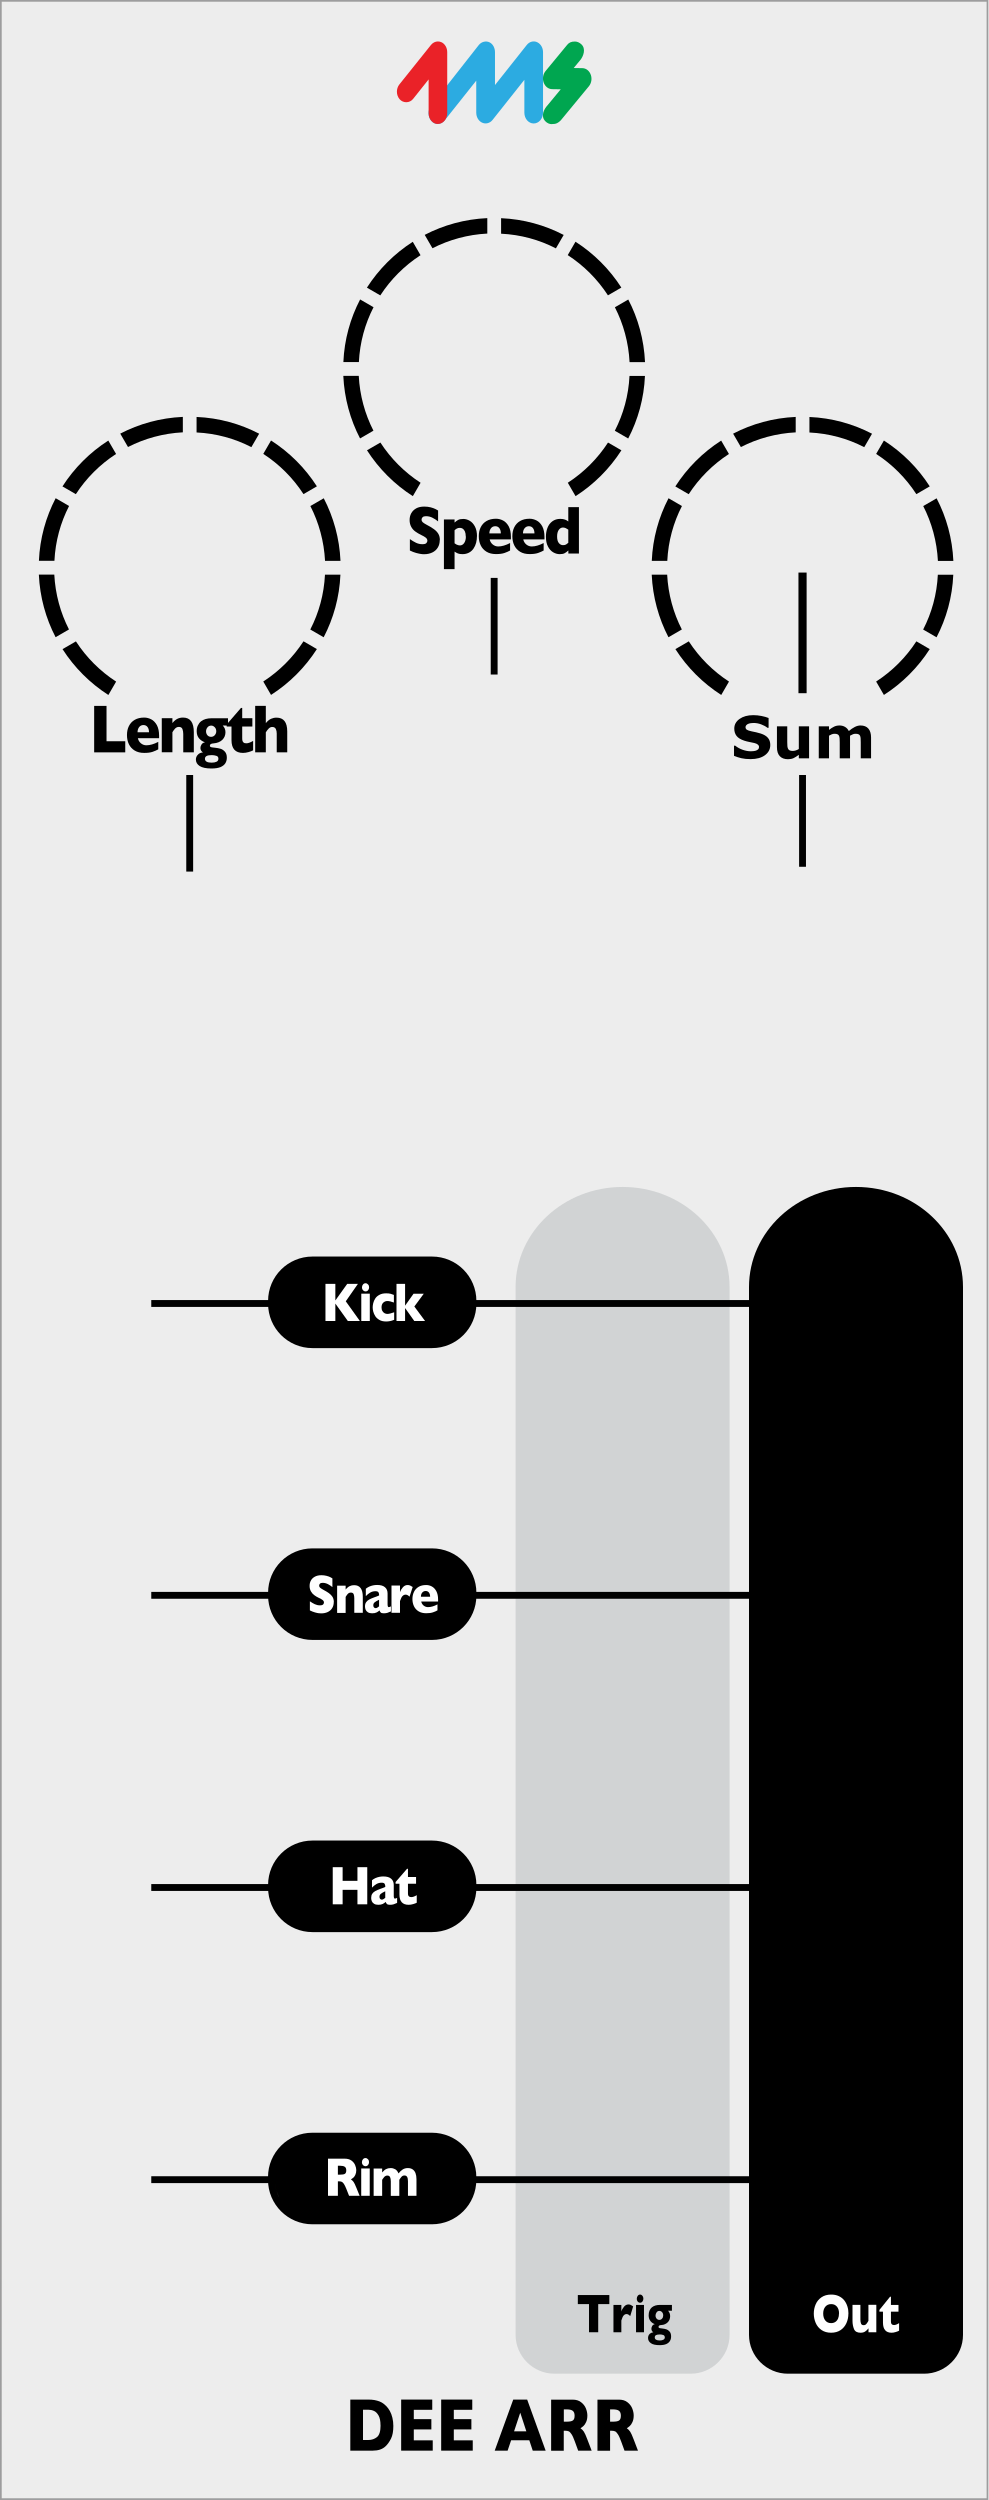
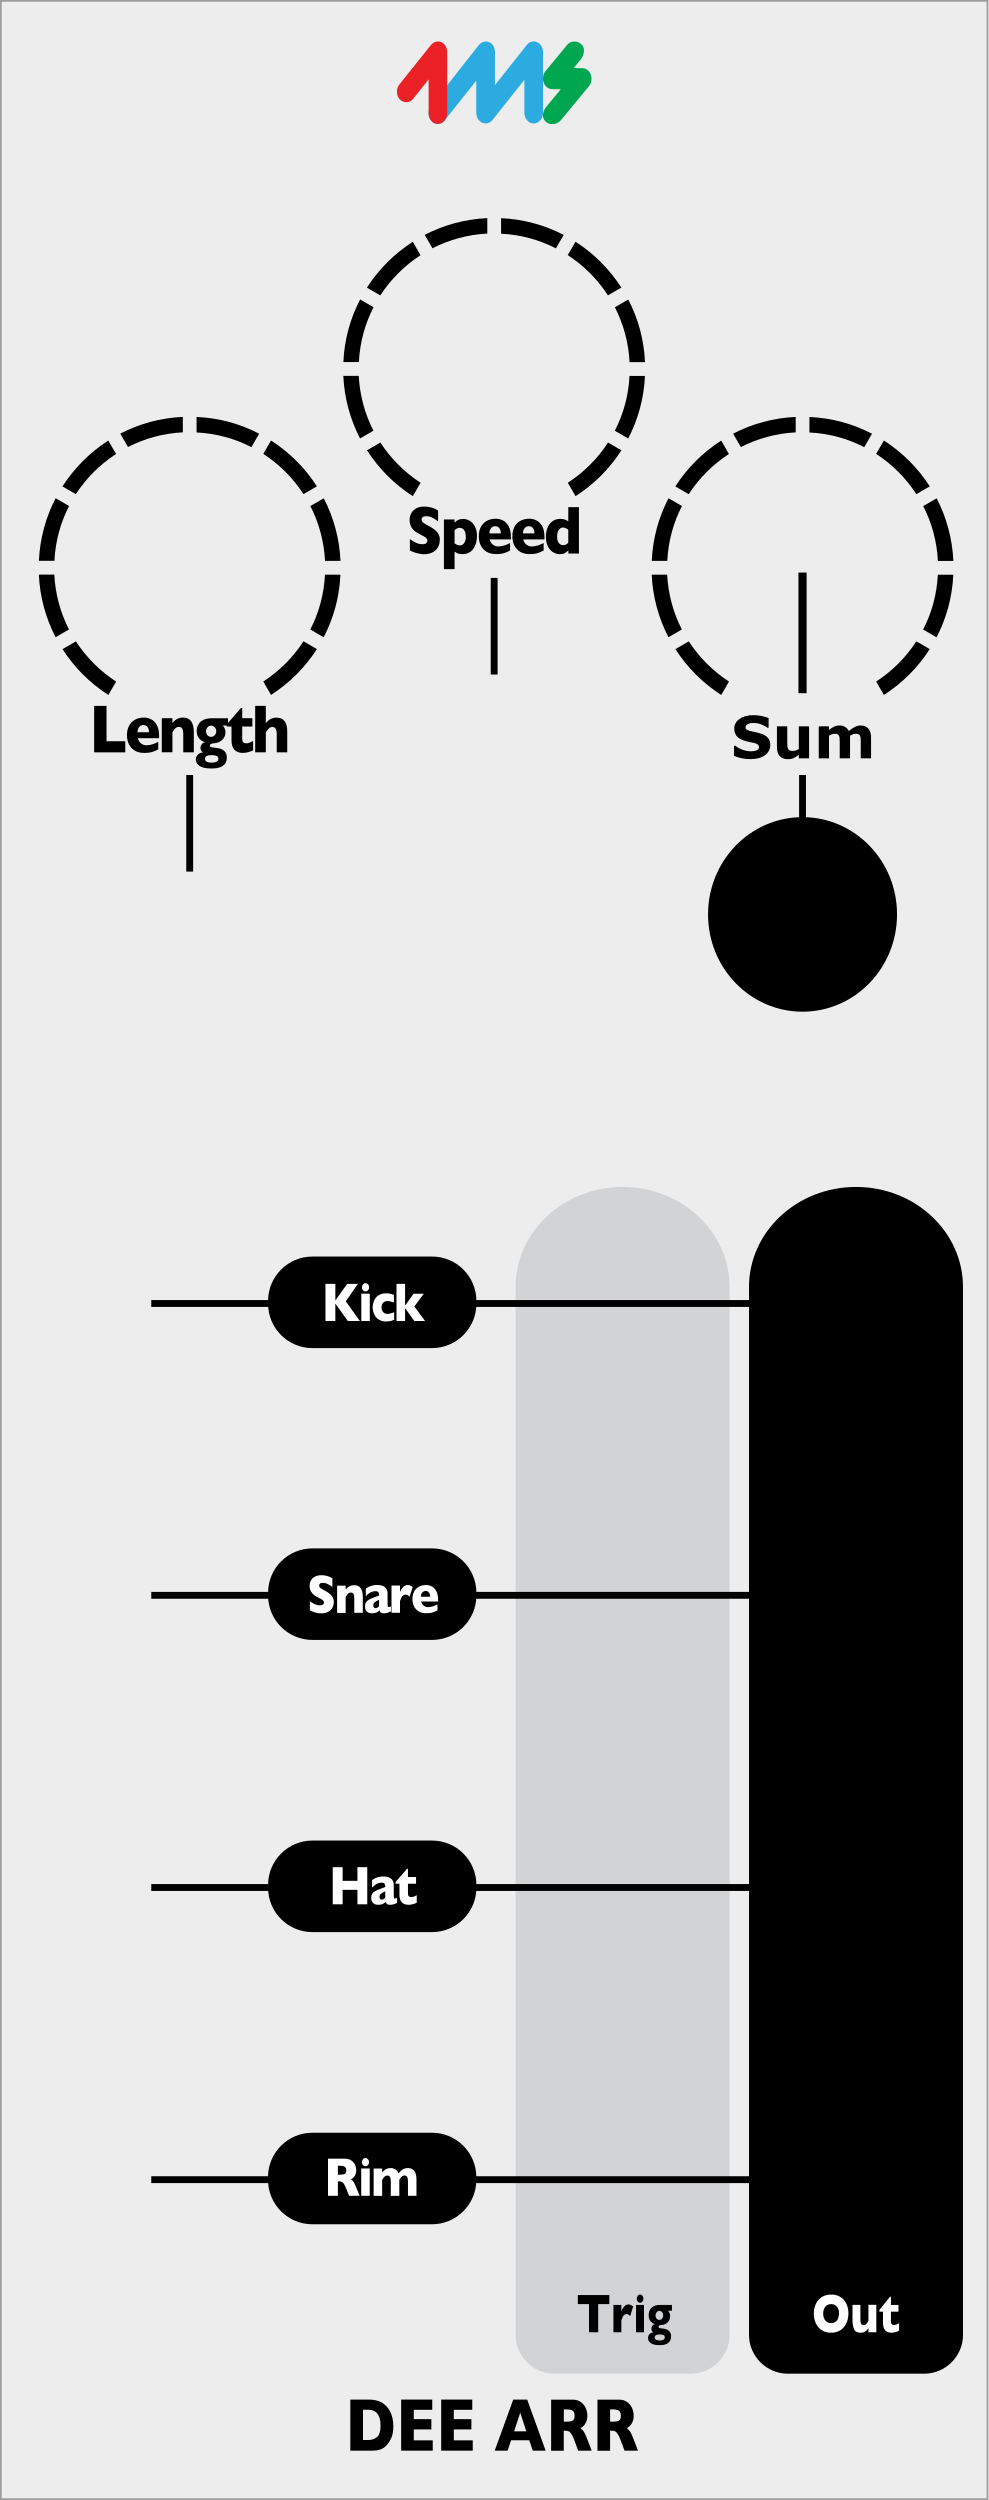
<svg xmlns="http://www.w3.org/2000/svg" width="50.8mm" height="128.5mm" viewBox="0 0 144 364.25" version="1.1" id="svg74">
  <defs id="defs74" />
  <g id="layer1" transform="translate(0,-9.803772e-4)">
    <g id="g2">
      <rect x="0.12" y="0.13" width="143.75" height="364" style="fill:#ededed" id="rect1" />
      <path d="M 143.75,0.25 V 364 H 0.25 V 0.25 h 143.5 M 144,0 H 0 v 364.25 h 144 z" style="fill:#9d9d9e" id="path1" />
    </g>
    <g id="g4">
      <path d="m 63.8,18.07 c -0.37,0 -0.71,-0.17 -0.97,-0.47 -0.51,-0.6 -0.52,-1.54 -0.04,-2.16 l 6.97,-8.88 c 0.38,-0.48 1.05,-0.65 1.57,-0.39 0.5,0.25 0.79,0.82 0.79,1.45 v 4.77 l 4.64,-5.85 c 0.38,-0.48 1.01,-0.64 1.53,-0.38 0.5,0.25 0.83,0.81 0.83,1.44 v 8.82 c 0,0.86 -0.61,1.57 -1.36,1.57 -0.75,0 -1.36,-0.7 -1.36,-1.57 v -4.79 l -4.64,5.85 c -0.38,0.48 -1.01,0.64 -1.54,0.38 -0.5,-0.24 -0.83,-0.81 -0.83,-1.44 v -4.67 l -4.61,5.8 c -0.26,0.32 -0.62,0.51 -1,0.51 v 0 z" style="fill:#2cabe1" id="path2" />
      <path d="m 63.8,18.07 c -0.75,0 -1.35,-0.7 -1.35,-1.57 v -4.93 l -2.26,2.84 c -0.5,0.63 -1.44,0.65 -1.97,0.04 -0.51,-0.6 -0.52,-1.53 -0.03,-2.15 L 62.8,6.54 c 0.26,-0.32 0.63,-0.5 1,-0.5 0.18,0 0.37,0.04 0.54,0.12 0.5,0.25 0.82,0.81 0.82,1.44 v 8.89 c 0,0.86 -0.61,1.57 -1.36,1.57 v 0 z" style="fill:#ea2228" id="path3" />
      <path d="m 80.4,18.09 v 0 c -0.35,0 -0.68,-0.15 -0.94,-0.42 -0.76,-0.78 -0.14,-1.84 0.29,-2.3 l 1.95,-2.36 -1.26,-0.02 c -0.56,-0.01 -1.04,-0.4 -1.24,-1 -0.19,-0.56 -0.07,-1.21 0.29,-1.64 l 3.16,-3.83 c 0.23,-0.28 0.55,-0.48 1.13,-0.47 0.33,0 0.67,0.17 0.92,0.4 0.71,0.66 0.29,1.7 -0.07,2.2 l -1.04,1.26 1.26,0.02 c 0.56,0.01 1.04,0.4 1.24,1 0.19,0.56 0.07,1.21 -0.29,1.64 l -4.1,4.97 c -0.35,0.35 -0.65,0.55 -1.3,0.54 v 0 z" style="fill:#00a650" id="path4" />
    </g>
    <line x1="72" y1="98.28" x2="72" y2="84.2" style="fill:none;stroke:#000000;stroke-miterlimit:10" id="line4" />
    <line x1="116.93" y1="126.29" x2="116.93" y2="112.92" style="fill:none;stroke:#000000;stroke-miterlimit:10" id="line5" />
    <line x1="27.64" y1="126.99" x2="27.64" y2="112.92" style="fill:none;stroke:#000000;stroke-miterlimit:10" id="line6" />
    <path d="m 140.31,187.53 c 0,-8.06 -6.98,-14.59 -15.59,-14.59 -8.61,0 -15.59,6.53 -15.59,14.59 V 320.4 c 0,0 0,-130.63 0,-130.63 v 150.42 c 0,3.11 2.55,5.66 5.67,5.66 h 19.84 c 3.12,0 5.67,-2.54 5.67,-5.66 V 189.77 c 0,0 0,130.62 0,130.62 V 187.52 Z" id="path6" />
    <path d="m 106.3,187.53 c 0,-8.06 -6.98,-14.59 -15.59,-14.59 -8.61,0 -15.59,6.53 -15.59,14.59 V 320.4 c 0,0 0,-130.63 0,-130.63 v 150.42 c 0,3.11 2.55,5.66 5.67,5.66 h 19.84 c 3.12,0 5.67,-2.54 5.67,-5.66 V 189.77 c 0,0 0,130.62 0,130.62 V 187.52 Z" style="fill:#d1d3d4" id="path7" />
    <polyline points="22.04 317.58 40.64 317.58 70.32 317.58 113.39 317.58" style="fill:none;stroke:#000000;stroke-miterlimit:10" id="polyline7" />
    <polyline points="22.04 275.01 40.64 275.01 70.32 275.01 113.39 275.01" style="fill:none;stroke:#000000;stroke-miterlimit:10" id="polyline8" />
    <polyline points="22.04 232.44 40.64 232.44 70.32 232.44 113.39 232.44" style="fill:none;stroke:#000000;stroke-miterlimit:10" id="polyline9" />
    <polyline points="22.04 189.92 40.64 189.92 70.32 189.92 113.39 189.92" style="fill:none;stroke:#000000;stroke-miterlimit:10" id="polyline10" />
    <path d="M 62.93,310.74 H 45.52 c -3.57,0 -6.47,2.9 -6.47,6.47 v 0.4 c 0,3.57 2.9,6.47 6.47,6.47 h 17.41 c 3.57,0 6.47,-2.9 6.47,-6.47 v -0.4 c 0,-3.57 -2.9,-6.47 -6.47,-6.47 z m -22.63,8.5 c -0.16,-0.51 -0.25,-1.06 -0.25,-1.63 v 0 c 0,0.57 0.09,1.11 0.25,1.63 0.11,0.34 0.25,0.67 0.41,0.98 -0.17,-0.31 -0.31,-0.64 -0.41,-0.98 z m 22.63,3.84 H 45.52 c -1.32,0 -2.53,-0.47 -3.48,-1.25 0.95,0.78 2.16,1.25 3.48,1.25 h 17.41 c 1.32,0 2.53,-0.47 3.48,-1.25 -0.95,0.78 -2.16,1.25 -3.48,1.25 z m 5.48,-5.47 c 0,0.57 -0.09,1.11 -0.25,1.63 -0.11,0.34 -0.25,0.67 -0.41,0.98 0.17,-0.31 0.31,-0.64 0.41,-0.98 0.16,-0.51 0.25,-1.06 0.25,-1.63 z" id="path10" />
    <rect x="39.06" y="268.17" width="30.35" height="13.34" rx="6.47" ry="6.47" id="rect10" />
    <rect x="39.06" y="225.6" width="30.35" height="13.34" rx="6.47" ry="6.47" id="rect11" />
    <rect x="39.06" y="183.08" width="30.35" height="13.34" rx="6.47" ry="6.47" id="rect12" />
    <g id="g21">
      <path d="m 81,36.18 1.13,-1.95 c -2.75,-1.43 -5.84,-2.3 -9.12,-2.44 v 2.26 c 2.87,0.14 5.57,0.89 7.99,2.14 z" id="path12" />
      <path d="m 88.58,43.03 1.95,-1.13 c -1.72,-2.68 -4,-4.96 -6.68,-6.68 l -1.13,1.95 c 2.34,1.52 4.33,3.51 5.85,5.85 z" id="path13" />
      <path d="m 61.27,37.18 -1.13,-1.95 c -2.68,1.72 -4.96,4 -6.68,6.68 l 1.95,1.13 c 1.52,-2.34 3.51,-4.33 5.85,-5.85 z" id="path14" />
      <path d="m 91.72,52.76 h 2.26 c -0.15,-3.28 -1.01,-6.37 -2.44,-9.12 l -1.95,1.13 c 1.24,2.42 1.99,5.13 2.14,8 z" id="path15" />
      <path d="m 71,34.04 v -2.26 c -3.28,0.15 -6.37,1.01 -9.12,2.44 l 1.13,1.95 c 2.42,-1.24 5.13,-1.99 8,-2.14 z" id="path16" />
      <path d="m 55.42,64.48 -1.95,1.13 c 1.72,2.68 4,4.96 6.68,6.68 l 1.13,-1.95 c -2.34,-1.52 -4.33,-3.51 -5.85,-5.85 z" id="path17" />
      <path d="m 82.73,70.34 1.13,1.95 c 2.68,-1.72 4.96,-4 6.68,-6.68 l -1.95,-1.13 c -1.52,2.34 -3.51,4.33 -5.85,5.85 z" id="path18" />
      <path d="m 91.72,54.76 c -0.14,2.87 -0.89,5.57 -2.14,8 l 1.95,1.13 c 1.43,-2.75 2.3,-5.84 2.44,-9.12 h -2.26 z" id="path19" />
      <path d="m 52.28,54.76 h -2.26 c 0.15,3.28 1.01,6.37 2.44,9.12 l 1.95,-1.13 c -1.24,-2.42 -1.99,-5.13 -2.14,-8 z" id="path20" />
      <path d="m 54.42,44.76 -1.95,-1.13 c -1.43,2.75 -2.3,5.84 -2.44,9.12 h 2.26 c 0.14,-2.87 0.89,-5.57 2.14,-8 z" id="path21" />
    </g>
    <g id="g31">
      <path d="m 36.63,65.14 1.13,-1.95 c -2.75,-1.43 -5.84,-2.3 -9.12,-2.44 v 2.26 c 2.87,0.14 5.57,0.89 7.99,2.14 z" id="path22" />
      <path d="m 44.22,71.99 1.95,-1.13 c -1.72,-2.68 -4,-4.96 -6.68,-6.68 l -1.13,1.95 c 2.34,1.52 4.33,3.51 5.85,5.85 z" id="path23" />
      <path d="m 16.91,66.14 -1.13,-1.95 c -2.68,1.72 -4.96,4 -6.68,6.68 L 11.05,72 c 1.52,-2.34 3.51,-4.33 5.85,-5.85 z" id="path24" />
      <path d="m 47.35,81.72 h 2.26 C 49.46,78.44 48.6,75.35 47.17,72.6 l -1.95,1.13 c 1.24,2.42 1.99,5.13 2.14,8 z" id="path25" />
      <path d="m 26.64,63 v -2.26 c -3.28,0.15 -6.37,1.01 -9.12,2.44 l 1.13,1.95 c 2.42,-1.24 5.13,-1.99 8,-2.14 z" id="path26" />
      <path d="m 11.06,93.45 -1.95,1.13 c 1.72,2.68 4,4.96 6.68,6.68 l 1.13,-1.95 C 14.58,97.79 12.59,95.8 11.07,93.46 Z" id="path27" />
      <path d="m 38.36,99.3 1.13,1.95 c 2.68,-1.72 4.96,-4 6.68,-6.68 l -1.95,-1.13 c -1.52,2.34 -3.51,4.33 -5.85,5.85 z" id="path28" />
      <path d="m 47.35,83.72 c -0.14,2.87 -0.89,5.57 -2.14,8 l 1.95,1.13 c 1.43,-2.75 2.3,-5.84 2.44,-9.12 h -2.26 z" id="path29" />
      <path d="M 7.92,83.72 H 5.66 C 5.81,87 6.67,90.09 8.1,92.84 l 1.95,-1.13 c -1.24,-2.42 -1.99,-5.13 -2.14,-8 z" id="path30" />
      <path d="M 10.06,73.72 8.11,72.59 c -1.43,2.75 -2.3,5.84 -2.44,9.12 h 2.26 c 0.14,-2.87 0.89,-5.57 2.14,-8 z" id="path31" />
    </g>
    <g id="g37">
      <path d="m 57.31,353.47 c 0,0.76 -0.11,1.38 -0.34,1.84 -0.23,0.46 -0.5,0.84 -0.8,1.12 -0.44,0.42 -1.05,0.63 -1.84,0.63 h -3.29 v -7.44 h 2.54 c 0.38,0 0.71,0.02 0.98,0.07 0.27,0.05 0.52,0.12 0.73,0.2 0.22,0.09 0.4,0.19 0.55,0.3 0.15,0.11 0.29,0.23 0.41,0.35 0.21,0.21 0.39,0.45 0.55,0.74 0.16,0.28 0.28,0.61 0.37,0.98 0.09,0.37 0.14,0.78 0.14,1.21 z m -1.87,-0.1 c 0,-0.61 -0.09,-1.08 -0.28,-1.42 -0.19,-0.34 -0.42,-0.57 -0.68,-0.68 -0.27,-0.12 -0.54,-0.17 -0.81,-0.17 h -0.78 v 4.41 h 0.78 c 0.48,0 0.9,-0.14 1.25,-0.42 0.35,-0.28 0.53,-0.85 0.53,-1.72 z" id="path32" />
      <path d="m 63.05,357.06 h -4.6 v -7.44 h 4.53 v 1.49 h -2.69 v 1.36 h 2.56 v 1.5 h -2.56 v 1.59 h 2.76 z" id="path33" />
      <path d="m 68.88,357.06 h -4.6 v -7.44 h 4.53 v 1.49 h -2.69 v 1.36 h 2.56 v 1.5 h -2.56 v 1.59 h 2.76 z" id="path34" />
      <path d="m 79.5,357.06 h -1.88 l -0.5,-1.51 h -2.65 l -0.51,1.51 h -1.88 l 2.7,-7.44 h 2.03 z m -2.81,-2.81 -0.89,-2.72 -0.9,2.72 h 1.8 z" id="path35" />
      <path d="m 86.22,357.06 h -1.98 l -0.48,-1.32 c -0.18,-0.48 -0.33,-0.84 -0.48,-1.06 -0.14,-0.22 -0.28,-0.37 -0.41,-0.43 -0.13,-0.06 -0.31,-0.09 -0.52,-0.09 h -0.21 v 2.91 H 80.3 v -7.44 h 3.13 c 0.5,0 0.92,0.12 1.24,0.38 0.32,0.25 0.56,0.55 0.7,0.91 0.14,0.36 0.21,0.7 0.21,1.02 0,0.38 -0.06,0.69 -0.18,0.95 -0.12,0.26 -0.24,0.45 -0.38,0.57 -0.13,0.12 -0.28,0.23 -0.44,0.34 0.2,0.14 0.36,0.3 0.49,0.5 0.13,0.19 0.3,0.58 0.52,1.16 l 0.62,1.62 z m -2.5,-5.09 c 0,-0.34 -0.09,-0.58 -0.28,-0.72 -0.18,-0.14 -0.49,-0.2 -0.9,-0.2 h -0.39 v 1.79 h 0.4 c 0.45,0 0.76,-0.06 0.92,-0.18 0.17,-0.12 0.25,-0.35 0.25,-0.69 z" id="path36" />
      <path d="m 92.97,357.06 h -1.98 l -0.48,-1.32 c -0.18,-0.48 -0.33,-0.84 -0.48,-1.06 -0.14,-0.22 -0.28,-0.37 -0.41,-0.43 -0.13,-0.06 -0.31,-0.09 -0.52,-0.09 h -0.21 v 2.91 h -1.84 v -7.44 h 3.13 c 0.5,0 0.92,0.12 1.24,0.38 0.32,0.25 0.56,0.55 0.7,0.91 0.14,0.36 0.21,0.7 0.21,1.02 0,0.38 -0.06,0.69 -0.18,0.95 -0.12,0.26 -0.24,0.45 -0.38,0.57 -0.13,0.12 -0.28,0.23 -0.44,0.34 0.2,0.14 0.36,0.3 0.49,0.5 0.13,0.19 0.3,0.58 0.52,1.16 l 0.62,1.62 z m -2.51,-5.09 c 0,-0.34 -0.09,-0.58 -0.28,-0.72 -0.18,-0.14 -0.49,-0.2 -0.9,-0.2 h -0.39 v 1.79 h 0.4 c 0.45,0 0.76,-0.06 0.92,-0.18 0.17,-0.12 0.25,-0.35 0.25,-0.69 z" id="path37" />
    </g>
    <g id="g45">
      <path d="m 88.79,335.71 h -1.63 v 4.1 h -1.34 v -4.1 h -1.63 v -1.32 h 4.59 v 1.32 z" id="path42" />
      <path d="m 92.25,336.05 -0.43,1.41 c -0.18,-0.2 -0.35,-0.3 -0.53,-0.3 -0.16,0 -0.3,0.07 -0.42,0.2 -0.12,0.13 -0.23,0.38 -0.34,0.74 v 1.71 h -1.15 v -3.98 h 1.15 v 0.96 c 0.07,-0.24 0.2,-0.47 0.38,-0.69 0.18,-0.22 0.4,-0.34 0.65,-0.34 0.13,0 0.24,0.02 0.34,0.07 0.1,0.05 0.21,0.12 0.35,0.21 z" id="path43" />
      <path d="m 93.83,339.81 h -1.16 v -3.98 h 1.16 z m -0.09,-4.89 c 0,0.16 -0.05,0.3 -0.14,0.42 -0.1,0.12 -0.21,0.17 -0.34,0.17 -0.09,0 -0.17,-0.03 -0.25,-0.08 -0.07,-0.05 -0.13,-0.12 -0.17,-0.21 -0.04,-0.09 -0.06,-0.19 -0.06,-0.3 0,-0.16 0.05,-0.3 0.14,-0.42 0.09,-0.12 0.21,-0.18 0.34,-0.18 0.13,0 0.25,0.06 0.34,0.18 0.1,0.12 0.14,0.26 0.14,0.42 z" id="path44" />
      <path d="m 97.91,336.68 h -0.57 c 0.2,0.21 0.3,0.48 0.3,0.79 0,0.16 -0.03,0.32 -0.08,0.47 -0.06,0.15 -0.14,0.29 -0.25,0.4 -0.11,0.12 -0.25,0.21 -0.41,0.29 -0.16,0.08 -0.35,0.12 -0.55,0.13 -0.27,0.01 -0.4,0.1 -0.4,0.26 0,0.06 0.02,0.11 0.05,0.14 0.03,0.03 0.09,0.05 0.16,0.06 0.07,0.01 0.2,0.03 0.37,0.05 0.2,0.02 0.38,0.06 0.55,0.11 0.17,0.05 0.33,0.16 0.48,0.33 0.15,0.17 0.22,0.41 0.22,0.71 0,0.25 -0.05,0.47 -0.17,0.66 -0.11,0.19 -0.29,0.34 -0.53,0.45 -0.25,0.11 -0.57,0.16 -0.97,0.16 -0.58,0 -1.01,-0.09 -1.28,-0.29 -0.27,-0.19 -0.41,-0.44 -0.41,-0.76 0,-0.09 0.02,-0.18 0.05,-0.3 0.04,-0.11 0.11,-0.22 0.22,-0.32 0.11,-0.1 0.28,-0.17 0.5,-0.21 -0.08,-0.03 -0.14,-0.1 -0.2,-0.2 -0.06,-0.1 -0.08,-0.2 -0.08,-0.31 0,-0.14 0.04,-0.27 0.12,-0.41 0.08,-0.13 0.2,-0.22 0.38,-0.26 -0.24,-0.08 -0.45,-0.22 -0.63,-0.44 -0.18,-0.22 -0.27,-0.5 -0.27,-0.84 0,-0.26 0.04,-0.49 0.12,-0.68 0.08,-0.2 0.2,-0.35 0.34,-0.48 0.15,-0.12 0.31,-0.21 0.51,-0.27 0.2,-0.06 0.4,-0.09 0.63,-0.09 h 1.79 v 0.85 z m -1.05,3.87 c 0,-0.17 -0.08,-0.29 -0.23,-0.34 -0.15,-0.05 -0.31,-0.08 -0.47,-0.08 -0.27,0 -0.46,0.04 -0.58,0.1 -0.12,0.07 -0.18,0.18 -0.18,0.33 0,0.3 0.25,0.45 0.74,0.45 0.22,0 0.39,-0.04 0.53,-0.12 0.13,-0.08 0.2,-0.19 0.2,-0.35 z m -0.23,-3.19 c 0,-0.2 -0.06,-0.36 -0.17,-0.48 -0.11,-0.12 -0.24,-0.18 -0.38,-0.18 -0.18,0 -0.32,0.07 -0.42,0.22 -0.1,0.15 -0.15,0.3 -0.15,0.46 0,0.11 0.02,0.22 0.07,0.31 0.04,0.1 0.11,0.17 0.19,0.23 0.08,0.06 0.17,0.09 0.29,0.09 0.17,0 0.3,-0.06 0.41,-0.19 0.11,-0.13 0.16,-0.28 0.16,-0.46 z" id="path45" />
    </g>
    <g id="g48">
      <path d="m 123.61,337.1 c 0,0.51 -0.1,0.97 -0.29,1.39 -0.19,0.42 -0.48,0.76 -0.85,1.01 -0.37,0.25 -0.84,0.38 -1.38,0.38 -0.54,0 -1.01,-0.13 -1.39,-0.39 -0.38,-0.26 -0.66,-0.6 -0.85,-1.03 -0.18,-0.42 -0.28,-0.88 -0.28,-1.36 0,-0.48 0.09,-0.94 0.28,-1.37 0.18,-0.42 0.47,-0.76 0.85,-1.02 0.38,-0.26 0.85,-0.39 1.4,-0.39 0.41,0 0.78,0.07 1.1,0.22 0.32,0.15 0.59,0.35 0.79,0.6 0.2,0.25 0.36,0.55 0.47,0.89 0.11,0.34 0.16,0.69 0.16,1.06 z m -1.36,0 c 0,-0.2 -0.02,-0.39 -0.07,-0.56 -0.05,-0.17 -0.12,-0.31 -0.22,-0.44 -0.1,-0.12 -0.22,-0.22 -0.36,-0.29 -0.14,-0.07 -0.31,-0.1 -0.5,-0.1 -0.36,0 -0.64,0.13 -0.85,0.38 -0.21,0.26 -0.31,0.59 -0.31,1 0,0.41 0.1,0.75 0.31,1.01 0.21,0.26 0.49,0.38 0.84,0.38 0.25,0 0.45,-0.06 0.63,-0.18 0.17,-0.12 0.3,-0.28 0.39,-0.49 0.09,-0.21 0.13,-0.45 0.13,-0.72 z" style="fill:#ffffff" id="path46" />
      <path d="m 127.69,339.81 h -1.15 v -0.57 c -0.16,0.21 -0.33,0.37 -0.51,0.48 -0.18,0.11 -0.39,0.16 -0.64,0.16 -0.49,0 -0.81,-0.17 -0.96,-0.53 -0.14,-0.35 -0.22,-0.75 -0.22,-1.19 v -2.34 h 1.15 v 2.15 c 0,0.22 0.03,0.41 0.09,0.57 0.06,0.16 0.19,0.24 0.38,0.24 0.17,0 0.3,-0.06 0.4,-0.18 0.1,-0.12 0.2,-0.27 0.3,-0.45 v -2.34 h 1.15 v 3.98 z" style="fill:#ffffff" id="path47" />
      <path d="m 131,339.58 c -0.12,0.07 -0.28,0.14 -0.5,0.2 -0.21,0.07 -0.41,0.1 -0.6,0.1 -0.83,0 -1.25,-0.49 -1.25,-1.48 v -1.59 h -0.52 v -0.25 l 1.55,-1.92 h 0.13 v 1.19 h 1.1 v 0.98 h -1.1 v 1.27 c 0,0.15 0,0.27 0.02,0.36 0.01,0.09 0.06,0.17 0.13,0.23 0.07,0.06 0.17,0.09 0.32,0.09 0.18,0 0.42,-0.09 0.72,-0.28 z" style="fill:#ffffff" id="path48" />
    </g>
    <g id="g51">
      <path d="m 52.4,319.93 h -1.54 l -0.38,-0.96 c -0.14,-0.35 -0.26,-0.61 -0.37,-0.77 -0.11,-0.16 -0.22,-0.27 -0.32,-0.31 -0.1,-0.04 -0.24,-0.07 -0.4,-0.07 h -0.16 v 2.11 h -1.44 v -5.41 h 2.44 c 0.39,0 0.72,0.09 0.97,0.27 0.25,0.18 0.43,0.4 0.54,0.66 0.11,0.26 0.17,0.51 0.17,0.74 0,0.27 -0.05,0.5 -0.14,0.69 -0.09,0.19 -0.19,0.33 -0.29,0.41 -0.1,0.08 -0.22,0.17 -0.35,0.25 0.15,0.1 0.28,0.22 0.38,0.36 0.1,0.14 0.24,0.42 0.41,0.85 z m -1.95,-3.71 c 0,-0.25 -0.07,-0.42 -0.22,-0.52 -0.14,-0.1 -0.38,-0.15 -0.7,-0.15 h -0.3 v 1.3 h 0.31 c 0.35,0 0.59,-0.04 0.72,-0.13 0.13,-0.09 0.19,-0.25 0.19,-0.5 z" style="fill:#ffffff" id="path49" />
      <path d="m 53.87,319.93 h -1.24 v -3.98 h 1.24 z m -0.1,-4.9 c 0,0.16 -0.05,0.3 -0.15,0.42 -0.1,0.12 -0.23,0.17 -0.37,0.17 -0.1,0 -0.18,-0.03 -0.26,-0.08 -0.08,-0.05 -0.14,-0.12 -0.19,-0.21 -0.05,-0.09 -0.07,-0.19 -0.07,-0.3 0,-0.16 0.05,-0.3 0.15,-0.42 0.1,-0.12 0.22,-0.18 0.37,-0.18 0.15,0 0.26,0.06 0.37,0.18 0.11,0.12 0.15,0.26 0.15,0.42 z" style="fill:#ffffff" id="path50" />
      <path d="m 60.68,319.93 h -1.24 v -2.12 c 0,-0.28 -0.04,-0.49 -0.12,-0.63 -0.08,-0.14 -0.21,-0.21 -0.39,-0.21 -0.18,0 -0.31,0.06 -0.42,0.18 -0.11,0.12 -0.22,0.27 -0.33,0.45 v 2.34 h -1.24 v -2.12 c 0,-0.27 -0.04,-0.47 -0.11,-0.62 -0.08,-0.15 -0.21,-0.22 -0.4,-0.22 -0.09,0 -0.18,0.02 -0.25,0.06 -0.08,0.04 -0.14,0.09 -0.19,0.14 -0.05,0.05 -0.11,0.13 -0.18,0.23 -0.07,0.1 -0.11,0.17 -0.13,0.19 v 2.34 h -1.24 v -3.98 h 1.24 v 0.57 c 0.19,-0.22 0.37,-0.39 0.57,-0.49 0.19,-0.1 0.41,-0.15 0.67,-0.15 0.12,0 0.23,0.01 0.34,0.04 0.11,0.03 0.21,0.07 0.32,0.13 0.1,0.06 0.2,0.14 0.28,0.25 0.08,0.1 0.15,0.23 0.2,0.36 0.2,-0.25 0.41,-0.45 0.62,-0.58 0.21,-0.13 0.46,-0.2 0.74,-0.2 0.28,0 0.51,0.06 0.7,0.19 0.19,0.13 0.33,0.31 0.42,0.55 0.09,0.24 0.14,0.53 0.14,0.88 v 2.43 z" style="fill:#ffffff" id="path51" />
    </g>
    <g id="g54">
      <path d="m 53.51,277.46 h -1.43 v -2.11 h -2.16 v 2.11 h -1.44 v -5.41 h 1.44 v 1.99 h 2.16 v -1.99 h 1.43 z" style="fill:#ffffff" id="path52" />
      <path d="m 57.85,277.26 c -0.18,0.08 -0.35,0.15 -0.5,0.2 -0.15,0.05 -0.34,0.07 -0.55,0.07 -0.2,0 -0.35,-0.04 -0.43,-0.12 -0.08,-0.08 -0.14,-0.18 -0.17,-0.3 -0.13,0.12 -0.28,0.22 -0.44,0.3 -0.16,0.08 -0.38,0.12 -0.64,0.12 -0.26,0 -0.46,-0.05 -0.62,-0.15 -0.16,-0.1 -0.27,-0.23 -0.33,-0.38 -0.06,-0.15 -0.09,-0.31 -0.09,-0.47 0,-0.24 0.05,-0.45 0.16,-0.61 0.11,-0.16 0.25,-0.29 0.44,-0.39 0.18,-0.1 0.43,-0.21 0.73,-0.32 0.17,-0.06 0.3,-0.11 0.39,-0.14 0.09,-0.03 0.15,-0.06 0.2,-0.08 0.04,-0.02 0.09,-0.04 0.14,-0.07 0,-0.19 -0.03,-0.34 -0.1,-0.45 -0.07,-0.11 -0.22,-0.16 -0.45,-0.16 -0.27,0 -0.52,0.07 -0.75,0.2 -0.23,0.14 -0.44,0.31 -0.64,0.52 v -1.08 c 0.15,-0.12 0.32,-0.23 0.5,-0.31 0.18,-0.08 0.37,-0.14 0.56,-0.18 0.19,-0.04 0.39,-0.06 0.59,-0.06 0.51,0 0.89,0.11 1.14,0.33 0.26,0.22 0.38,0.53 0.38,0.92 v 1.54 c 0,0.15 0.01,0.25 0.04,0.33 0.02,0.07 0.07,0.11 0.13,0.11 0.08,0 0.18,-0.04 0.32,-0.11 v 0.74 z m -1.72,-0.76 v -0.94 c -0.29,0.14 -0.51,0.26 -0.64,0.37 -0.14,0.11 -0.2,0.25 -0.2,0.44 0,0.13 0.03,0.23 0.1,0.3 0.07,0.07 0.15,0.11 0.24,0.11 0.08,0 0.17,-0.03 0.25,-0.08 0.08,-0.05 0.17,-0.12 0.26,-0.19 z" style="fill:#ffffff" id="path53" />
      <path d="m 60.72,277.23 c -0.13,0.07 -0.31,0.14 -0.53,0.2 -0.23,0.07 -0.44,0.1 -0.65,0.1 -0.89,0 -1.34,-0.49 -1.34,-1.48 v -1.59 h -0.56 v -0.25 l 1.66,-1.92 h 0.14 v 1.19 h 1.18 v 0.98 h -1.18 v 1.27 c 0,0.15 0,0.27 0.02,0.36 0.02,0.09 0.06,0.17 0.14,0.23 0.07,0.06 0.19,0.09 0.34,0.09 0.2,0 0.46,-0.09 0.78,-0.28 z" style="fill:#ffffff" id="path54" />
    </g>
    <g id="g59">
      <path d="m 48.63,233.42 c 0,0.34 -0.08,0.63 -0.23,0.88 -0.15,0.25 -0.37,0.44 -0.64,0.57 -0.27,0.13 -0.59,0.2 -0.94,0.2 -0.1,0 -0.22,0 -0.36,-0.02 -0.14,-0.01 -0.33,-0.05 -0.57,-0.12 -0.24,-0.07 -0.48,-0.16 -0.74,-0.29 v -1.33 c 0.24,0.17 0.48,0.31 0.71,0.42 0.23,0.11 0.48,0.17 0.75,0.17 0.25,0 0.4,-0.05 0.48,-0.14 0.07,-0.09 0.11,-0.18 0.11,-0.26 0,-0.15 -0.06,-0.27 -0.19,-0.37 -0.12,-0.1 -0.3,-0.2 -0.54,-0.31 -0.26,-0.12 -0.49,-0.26 -0.69,-0.41 -0.2,-0.15 -0.36,-0.33 -0.48,-0.55 -0.12,-0.22 -0.19,-0.48 -0.19,-0.79 0,-0.31 0.06,-0.56 0.19,-0.79 0.13,-0.24 0.32,-0.42 0.58,-0.56 0.26,-0.14 0.58,-0.21 0.95,-0.21 0.27,0 0.51,0.03 0.74,0.09 0.23,0.06 0.41,0.12 0.56,0.2 0.15,0.07 0.25,0.13 0.3,0.17 v 1.27 c -0.19,-0.16 -0.41,-0.3 -0.65,-0.43 -0.24,-0.12 -0.5,-0.19 -0.77,-0.19 -0.18,0 -0.31,0.04 -0.39,0.12 -0.08,0.08 -0.12,0.17 -0.12,0.29 0,0.11 0.04,0.2 0.12,0.28 0.08,0.08 0.22,0.17 0.43,0.29 0.37,0.2 0.66,0.37 0.88,0.53 0.22,0.16 0.39,0.34 0.52,0.54 0.12,0.2 0.19,0.46 0.19,0.76 z" style="fill:#ffffff" id="path55" />
      <path d="m 52.86,234.99 h -1.24 v -2.14 c 0,-0.22 -0.03,-0.41 -0.09,-0.57 -0.06,-0.16 -0.2,-0.24 -0.41,-0.24 -0.1,0 -0.19,0.02 -0.27,0.06 -0.08,0.04 -0.15,0.1 -0.21,0.17 -0.06,0.07 -0.11,0.13 -0.15,0.2 -0.04,0.06 -0.08,0.13 -0.13,0.2 v 2.34 h -1.24 v -3.98 h 1.24 v 0.57 c 0.19,-0.24 0.39,-0.4 0.59,-0.5 0.2,-0.1 0.41,-0.14 0.65,-0.14 0.84,0 1.26,0.57 1.26,1.71 v 2.34 z" style="fill:#ffffff" id="path56" />
      <path d="m 56.95,234.79 c -0.18,0.08 -0.35,0.15 -0.5,0.2 -0.15,0.05 -0.34,0.07 -0.55,0.07 -0.2,0 -0.35,-0.04 -0.43,-0.12 -0.08,-0.08 -0.14,-0.18 -0.17,-0.3 -0.13,0.12 -0.28,0.22 -0.44,0.3 -0.16,0.08 -0.38,0.12 -0.64,0.12 -0.26,0 -0.46,-0.05 -0.62,-0.15 -0.16,-0.1 -0.27,-0.23 -0.33,-0.38 -0.06,-0.15 -0.09,-0.31 -0.09,-0.47 0,-0.25 0.05,-0.45 0.16,-0.61 0.11,-0.16 0.25,-0.29 0.44,-0.39 0.18,-0.1 0.43,-0.21 0.73,-0.32 0.17,-0.06 0.3,-0.11 0.39,-0.14 0.09,-0.03 0.15,-0.06 0.2,-0.08 0.04,-0.02 0.09,-0.04 0.14,-0.07 0,-0.19 -0.03,-0.34 -0.1,-0.45 -0.07,-0.11 -0.22,-0.16 -0.45,-0.16 -0.27,0 -0.52,0.07 -0.75,0.2 -0.23,0.13 -0.44,0.31 -0.64,0.52 v -1.08 c 0.15,-0.12 0.32,-0.23 0.5,-0.31 0.18,-0.08 0.37,-0.14 0.56,-0.18 0.19,-0.04 0.39,-0.06 0.59,-0.06 0.51,0 0.89,0.11 1.14,0.33 0.26,0.22 0.38,0.53 0.38,0.92 v 1.54 c 0,0.15 0.01,0.25 0.04,0.33 0.02,0.07 0.07,0.11 0.13,0.11 0.08,0 0.18,-0.04 0.32,-0.11 v 0.74 z m -1.72,-0.76 v -0.94 c -0.29,0.13 -0.51,0.26 -0.64,0.37 -0.14,0.11 -0.2,0.25 -0.2,0.44 0,0.13 0.03,0.23 0.1,0.3 0.07,0.07 0.15,0.11 0.24,0.11 0.08,0 0.17,-0.03 0.25,-0.08 0.08,-0.05 0.17,-0.12 0.26,-0.19 z" style="fill:#ffffff" id="path57" />
      <path d="m 60.13,231.23 -0.46,1.41 c -0.19,-0.2 -0.38,-0.3 -0.57,-0.3 -0.17,0 -0.32,0.07 -0.45,0.2 -0.13,0.13 -0.25,0.38 -0.37,0.74 v 1.71 h -1.24 v -3.98 h 1.24 v 0.96 c 0.08,-0.24 0.22,-0.47 0.41,-0.69 0.2,-0.23 0.43,-0.34 0.69,-0.34 0.14,0 0.26,0.02 0.37,0.07 0.1,0.05 0.23,0.12 0.37,0.21 z" style="fill:#ffffff" id="path58" />
      <path d="m 63.83,233.34 h -2.46 c 0.05,0.24 0.17,0.44 0.35,0.59 0.19,0.15 0.4,0.23 0.64,0.23 0.42,0 0.88,-0.13 1.38,-0.4 v 0.87 c -0.18,0.11 -0.4,0.2 -0.66,0.29 -0.26,0.09 -0.59,0.13 -0.98,0.13 -0.43,0 -0.8,-0.09 -1.1,-0.27 -0.3,-0.18 -0.53,-0.43 -0.68,-0.74 -0.15,-0.31 -0.23,-0.67 -0.23,-1.06 0,-0.39 0.08,-0.74 0.23,-1.05 0.15,-0.31 0.38,-0.55 0.68,-0.73 0.3,-0.18 0.67,-0.26 1.1,-0.26 0.28,0 0.56,0.07 0.82,0.21 0.26,0.14 0.48,0.37 0.65,0.68 0.17,0.32 0.26,0.72 0.26,1.22 v 0.28 z m -1.16,-0.69 c 0,-0.26 -0.06,-0.46 -0.17,-0.61 -0.11,-0.15 -0.27,-0.23 -0.48,-0.23 -0.21,0 -0.37,0.08 -0.5,0.23 -0.13,0.15 -0.19,0.36 -0.19,0.61 z" style="fill:#ffffff" id="path59" />
    </g>
    <g id="g63">
      <path d="m 52.43,192.47 h -1.75 l -1.82,-2.54 v 2.54 h -1.44 v -5.41 h 1.44 v 2.42 l 1.73,-2.42 h 1.56 l -1.77,2.54 2.06,2.88 z" style="fill:#ffffff" id="path60" />
      <path d="m 53.88,192.47 h -1.24 v -3.98 h 1.24 z m -0.1,-4.9 c 0,0.16 -0.05,0.3 -0.15,0.42 -0.1,0.12 -0.23,0.17 -0.37,0.17 -0.1,0 -0.18,-0.03 -0.26,-0.08 -0.08,-0.05 -0.14,-0.12 -0.19,-0.21 -0.05,-0.09 -0.07,-0.19 -0.07,-0.3 0,-0.16 0.05,-0.3 0.15,-0.42 0.1,-0.12 0.22,-0.18 0.37,-0.18 0.15,0 0.26,0.06 0.37,0.18 0.11,0.12 0.15,0.26 0.15,0.42 z" style="fill:#ffffff" id="path61" />
      <path d="m 57.45,192.29 c -0.1,0.04 -0.21,0.09 -0.33,0.12 -0.11,0.04 -0.24,0.07 -0.39,0.09 -0.14,0.03 -0.3,0.04 -0.47,0.04 -0.38,0 -0.71,-0.07 -0.97,-0.22 -0.26,-0.15 -0.47,-0.33 -0.61,-0.55 -0.14,-0.22 -0.24,-0.45 -0.3,-0.68 -0.06,-0.23 -0.08,-0.44 -0.08,-0.61 0,-0.17 0.03,-0.38 0.08,-0.61 0.06,-0.23 0.15,-0.46 0.29,-0.67 0.14,-0.22 0.34,-0.4 0.61,-0.54 0.26,-0.15 0.59,-0.22 0.98,-0.22 0.26,0 0.47,0.02 0.63,0.06 0.16,0.04 0.33,0.1 0.5,0.17 v 1.11 c -0.4,-0.15 -0.72,-0.22 -0.95,-0.22 -0.23,0 -0.42,0.08 -0.59,0.23 -0.17,0.15 -0.26,0.39 -0.26,0.7 0,0.21 0.04,0.39 0.13,0.53 0.08,0.14 0.19,0.25 0.32,0.32 0.13,0.07 0.26,0.1 0.39,0.1 0.12,0 0.26,-0.02 0.42,-0.06 0.16,-0.04 0.35,-0.1 0.58,-0.18 v 1.11 z" style="fill:#ffffff" id="path62" />
      <path d="m 61.93,192.47 h -1.57 l -1.34,-1.89 v 1.89 h -1.25 v -5.41 h 1.25 v 3.18 l 1.23,-1.74 h 1.49 l -1.37,1.86 1.57,2.12 z" style="fill:#ffffff" id="path63" />
    </g>
    <g id="g68">
      <path d="m 64.07,78.69 c 0,0.42 -0.09,0.79 -0.29,1.1 -0.19,0.31 -0.46,0.55 -0.8,0.71 -0.34,0.16 -0.73,0.25 -1.17,0.25 -0.12,0 -0.27,0 -0.45,-0.03 -0.18,-0.03 -0.42,-0.07 -0.71,-0.15 -0.3,-0.08 -0.61,-0.2 -0.93,-0.36 v -1.66 c 0.3,0.21 0.6,0.39 0.89,0.53 0.29,0.14 0.6,0.21 0.93,0.21 0.31,0 0.5,-0.06 0.59,-0.17 0.09,-0.12 0.14,-0.22 0.14,-0.32 0,-0.18 -0.08,-0.34 -0.23,-0.46 -0.15,-0.13 -0.38,-0.25 -0.67,-0.39 -0.33,-0.16 -0.61,-0.33 -0.86,-0.51 -0.25,-0.18 -0.45,-0.41 -0.6,-0.69 -0.15,-0.28 -0.23,-0.6 -0.23,-0.98 0,-0.38 0.08,-0.69 0.24,-0.99 0.16,-0.29 0.4,-0.53 0.72,-0.71 0.32,-0.18 0.72,-0.26 1.19,-0.26 0.33,0 0.64,0.04 0.92,0.11 0.28,0.07 0.51,0.16 0.7,0.25 0.19,0.09 0.31,0.16 0.38,0.21 v 1.59 c -0.24,-0.2 -0.51,-0.38 -0.81,-0.53 -0.3,-0.16 -0.62,-0.23 -0.96,-0.23 -0.22,0 -0.39,0.05 -0.49,0.15 -0.1,0.1 -0.15,0.22 -0.15,0.36 0,0.13 0.05,0.25 0.15,0.35 0.1,0.1 0.28,0.22 0.54,0.36 0.46,0.24 0.83,0.46 1.1,0.66 0.28,0.2 0.49,0.42 0.65,0.68 0.16,0.26 0.23,0.57 0.23,0.95 z" id="path64" />
      <path d="m 69.49,78.13 c 0,0.33 -0.04,0.65 -0.12,0.96 -0.08,0.31 -0.21,0.59 -0.38,0.84 -0.17,0.25 -0.39,0.45 -0.66,0.59 -0.27,0.14 -0.58,0.22 -0.93,0.22 -0.29,0 -0.51,-0.03 -0.68,-0.1 -0.17,-0.07 -0.33,-0.16 -0.49,-0.27 v 2.55 h -1.55 v -7.23 h 1.55 v 0.45 c 0.16,-0.15 0.33,-0.28 0.51,-0.38 0.18,-0.1 0.44,-0.15 0.76,-0.15 0.32,0 0.63,0.09 0.94,0.27 0.31,0.18 0.56,0.46 0.76,0.84 0.2,0.38 0.3,0.86 0.3,1.43 z m -1.63,0.04 c 0,-0.3 -0.04,-0.54 -0.12,-0.73 -0.08,-0.19 -0.19,-0.32 -0.32,-0.41 -0.13,-0.09 -0.27,-0.12 -0.41,-0.12 -0.18,0 -0.33,0.03 -0.45,0.1 -0.12,0.07 -0.23,0.15 -0.33,0.25 v 1.9 c 0.05,0.03 0.11,0.07 0.17,0.11 0.06,0.04 0.12,0.08 0.19,0.1 0.06,0.03 0.13,0.05 0.2,0.07 0.07,0.02 0.15,0.03 0.23,0.03 0.24,0 0.45,-0.12 0.61,-0.35 0.16,-0.23 0.25,-0.55 0.25,-0.96 z" id="path65" />
      <path d="m 74.43,78.59 h -3.08 c 0.06,0.3 0.21,0.55 0.44,0.74 0.23,0.19 0.5,0.29 0.8,0.29 0.52,0 1.1,-0.17 1.73,-0.5 v 1.09 c -0.23,0.13 -0.5,0.25 -0.82,0.36 -0.32,0.11 -0.73,0.16 -1.23,0.16 -0.54,0 -1,-0.11 -1.38,-0.34 -0.38,-0.23 -0.66,-0.54 -0.85,-0.93 -0.19,-0.39 -0.28,-0.83 -0.28,-1.33 0,-0.5 0.09,-0.93 0.28,-1.31 0.19,-0.38 0.47,-0.69 0.85,-0.91 0.38,-0.22 0.84,-0.33 1.38,-0.33 0.36,0 0.7,0.09 1.03,0.26 0.33,0.17 0.6,0.46 0.82,0.85 0.21,0.4 0.32,0.91 0.32,1.53 v 0.35 z m -1.46,-0.87 c 0,-0.32 -0.07,-0.57 -0.21,-0.76 -0.14,-0.19 -0.34,-0.29 -0.6,-0.29 -0.26,0 -0.47,0.1 -0.62,0.29 -0.15,0.19 -0.24,0.45 -0.24,0.76 z" id="path66" />
      <path d="m 79.32,78.59 h -3.08 c 0.06,0.3 0.21,0.55 0.44,0.74 0.23,0.19 0.5,0.29 0.8,0.29 0.52,0 1.1,-0.17 1.73,-0.5 v 1.09 c -0.23,0.13 -0.5,0.25 -0.82,0.36 -0.32,0.11 -0.73,0.16 -1.23,0.16 -0.54,0 -1,-0.11 -1.38,-0.34 -0.38,-0.23 -0.66,-0.54 -0.85,-0.93 -0.19,-0.39 -0.28,-0.83 -0.28,-1.33 0,-0.5 0.09,-0.93 0.28,-1.31 0.19,-0.38 0.47,-0.69 0.85,-0.91 0.38,-0.22 0.84,-0.33 1.38,-0.33 0.36,0 0.7,0.09 1.03,0.26 0.33,0.17 0.6,0.46 0.82,0.85 0.21,0.4 0.32,0.91 0.32,1.53 v 0.35 z m -1.45,-0.87 c 0,-0.32 -0.07,-0.57 -0.21,-0.76 -0.14,-0.19 -0.34,-0.29 -0.6,-0.29 -0.26,0 -0.46,0.1 -0.62,0.29 -0.16,0.19 -0.24,0.45 -0.24,0.76 z" id="path67" />
      <path d="M 84.36,80.65 H 82.81 V 80.2 c -0.16,0.16 -0.34,0.28 -0.52,0.39 -0.18,0.11 -0.43,0.15 -0.75,0.15 -0.32,0 -0.63,-0.09 -0.94,-0.27 -0.31,-0.18 -0.56,-0.46 -0.76,-0.84 -0.2,-0.38 -0.3,-0.86 -0.3,-1.43 0,-0.45 0.07,-0.88 0.22,-1.27 0.15,-0.4 0.38,-0.72 0.7,-0.96 0.32,-0.24 0.71,-0.37 1.17,-0.37 0.29,0 0.52,0.04 0.7,0.11 0.18,0.07 0.34,0.16 0.47,0.27 v -2.09 h 1.55 v 6.77 z M 82.8,79.07 v -1.9 c -0.18,-0.11 -0.32,-0.2 -0.42,-0.24 -0.1,-0.04 -0.22,-0.07 -0.36,-0.07 -0.24,0 -0.45,0.12 -0.61,0.35 -0.16,0.23 -0.24,0.55 -0.24,0.96 0,0.44 0.09,0.76 0.26,0.96 0.17,0.2 0.37,0.3 0.6,0.3 0.19,0 0.34,-0.03 0.45,-0.1 0.11,-0.07 0.22,-0.15 0.33,-0.25 z" id="path68" />
    </g>
    <g id="g74">
      <path d="m 18.24,109.62 h -4.52 v -6.77 h 1.8 V 108 h 2.73 v 1.62 z" id="path69" />
      <path d="m 23.17,107.56 h -3.08 c 0.06,0.3 0.21,0.55 0.44,0.74 0.23,0.19 0.5,0.29 0.8,0.29 0.52,0 1.1,-0.17 1.73,-0.5 v 1.09 c -0.23,0.13 -0.5,0.25 -0.82,0.36 -0.32,0.11 -0.73,0.16 -1.23,0.16 -0.54,0 -1,-0.11 -1.38,-0.34 -0.38,-0.23 -0.66,-0.54 -0.85,-0.93 -0.19,-0.39 -0.28,-0.83 -0.28,-1.33 0,-0.5 0.09,-0.93 0.28,-1.31 0.19,-0.38 0.47,-0.69 0.85,-0.91 0.38,-0.22 0.84,-0.33 1.38,-0.33 0.36,0 0.7,0.09 1.03,0.26 0.33,0.17 0.6,0.46 0.82,0.85 0.21,0.4 0.32,0.91 0.32,1.53 v 0.35 z m -1.46,-0.87 c 0,-0.32 -0.07,-0.57 -0.21,-0.76 -0.14,-0.19 -0.34,-0.29 -0.6,-0.29 -0.26,0 -0.47,0.1 -0.62,0.29 -0.15,0.19 -0.24,0.45 -0.24,0.76 z" id="path70" />
      <path d="M 28.25,109.62 H 26.7 v -2.68 c 0,-0.27 -0.04,-0.51 -0.12,-0.72 -0.08,-0.2 -0.25,-0.31 -0.52,-0.31 -0.13,0 -0.24,0.03 -0.33,0.08 -0.1,0.05 -0.18,0.12 -0.26,0.21 -0.08,0.08 -0.14,0.17 -0.19,0.24 -0.05,0.07 -0.1,0.16 -0.16,0.25 v 2.92 h -1.55 v -4.97 h 1.55 v 0.71 c 0.24,-0.3 0.49,-0.5 0.73,-0.62 0.24,-0.12 0.52,-0.18 0.82,-0.18 1.05,0 1.57,0.71 1.57,2.14 v 2.92 z" id="path71" />
      <path d="m 33.22,105.71 h -0.77 c 0.27,0.27 0.4,0.59 0.4,0.98 0,0.21 -0.04,0.4 -0.11,0.59 -0.08,0.19 -0.19,0.36 -0.33,0.5 -0.14,0.14 -0.33,0.27 -0.55,0.36 -0.22,0.09 -0.46,0.15 -0.74,0.17 -0.36,0.02 -0.54,0.13 -0.54,0.33 0,0.08 0.02,0.14 0.07,0.17 0.05,0.03 0.12,0.06 0.22,0.08 0.1,0.02 0.27,0.04 0.5,0.06 0.27,0.03 0.51,0.07 0.74,0.14 0.23,0.06 0.44,0.2 0.64,0.41 0.2,0.21 0.3,0.51 0.3,0.89 0,0.31 -0.07,0.58 -0.22,0.82 -0.15,0.24 -0.39,0.42 -0.71,0.56 -0.33,0.13 -0.76,0.2 -1.31,0.2 -0.78,0 -1.35,-0.12 -1.72,-0.36 -0.37,-0.24 -0.55,-0.56 -0.55,-0.95 0,-0.11 0.02,-0.23 0.07,-0.37 0.05,-0.14 0.15,-0.27 0.3,-0.41 0.15,-0.14 0.38,-0.22 0.67,-0.26 -0.1,-0.04 -0.19,-0.12 -0.27,-0.25 -0.07,-0.12 -0.11,-0.25 -0.11,-0.38 0,-0.17 0.05,-0.34 0.16,-0.51 0.1,-0.17 0.27,-0.28 0.51,-0.33 -0.33,-0.1 -0.61,-0.28 -0.85,-0.55 -0.24,-0.27 -0.36,-0.62 -0.36,-1.05 0,-0.33 0.05,-0.61 0.17,-0.85 0.12,-0.24 0.26,-0.44 0.46,-0.6 0.19,-0.15 0.42,-0.27 0.68,-0.34 0.26,-0.07 0.54,-0.11 0.85,-0.11 h 2.4 z m -1.4,4.83 c 0,-0.22 -0.1,-0.36 -0.31,-0.42 -0.21,-0.06 -0.42,-0.1 -0.63,-0.1 -0.36,0 -0.62,0.04 -0.78,0.13 -0.16,0.09 -0.24,0.22 -0.24,0.41 0,0.37 0.33,0.56 0.99,0.56 0.29,0 0.53,-0.05 0.71,-0.14 0.18,-0.09 0.26,-0.24 0.26,-0.44 z m -0.31,-3.99 c 0,-0.25 -0.08,-0.45 -0.23,-0.6 -0.15,-0.15 -0.32,-0.23 -0.5,-0.23 -0.24,0 -0.42,0.09 -0.56,0.27 -0.14,0.18 -0.2,0.37 -0.2,0.58 0,0.14 0.03,0.27 0.09,0.39 0.06,0.12 0.14,0.22 0.25,0.29 0.11,0.07 0.24,0.11 0.38,0.11 0.22,0 0.41,-0.08 0.55,-0.24 0.14,-0.16 0.22,-0.35 0.22,-0.57 z" id="path72" />
      <path d="m 36.87,109.33 c -0.16,0.09 -0.38,0.17 -0.66,0.25 -0.28,0.08 -0.55,0.12 -0.81,0.12 -1.11,0 -1.67,-0.62 -1.67,-1.86 v -1.98 h -0.7 v -0.31 l 2.08,-2.4 h 0.18 v 1.49 h 1.48 v 1.22 h -1.48 v 1.59 c 0,0.19 0,0.34 0.03,0.45 0.02,0.11 0.08,0.21 0.17,0.29 0.09,0.08 0.23,0.11 0.42,0.11 0.25,0 0.57,-0.12 0.97,-0.35 v 1.37 z" id="path73" />
      <path d="m 41.87,109.62 h -1.55 v -2.58 c 0,0 0,-0.04 0,-0.06 0,-0.02 0,-0.06 0,-0.11 0,-0.24 -0.04,-0.46 -0.13,-0.65 -0.09,-0.19 -0.26,-0.3 -0.51,-0.3 -0.2,0 -0.37,0.07 -0.52,0.22 -0.15,0.15 -0.29,0.33 -0.43,0.56 v 2.92 h -1.55 v -6.77 h 1.55 v 2.51 c 0.25,-0.31 0.51,-0.52 0.76,-0.63 0.25,-0.11 0.51,-0.17 0.79,-0.17 1.05,0 1.57,0.67 1.57,2.01 v 3.05 z" id="path74" />
    </g>
    <line x1="116.93" y1="101" x2="116.93" y2="83.423" style="fill:none;stroke:#000000;stroke-width:1.188;stroke-miterlimit:10" id="line5-2" />
    <path style="font-weight:bold;font-size:8.5px;line-height:8.5px;font-family:'gil sans';-inkscape-font-specification:'gil sans Bold';text-align:center;letter-spacing:0px;word-spacing:0px;text-anchor:middle;stroke-width:1.417;stroke-linecap:round;stroke-linejoin:round;paint-order:markers fill stroke" d="m 112.23,108.549 q 0,0.913 -0.776,1.486 -0.772,0.569 -2.1,0.569 -0.768,0 -1.341,-0.133 -0.569,-0.137 -1.067,-0.344 v -1.482 h 0.174 q 0.494,0.394 1.104,0.606 0.614,0.212 1.179,0.212 0.145,0 0.382,-0.025 0.237,-0.025 0.386,-0.083 0.183,-0.075 0.299,-0.187 0.12,-0.112 0.12,-0.332 0,-0.203 -0.174,-0.349 -0.17,-0.149 -0.502,-0.228 -0.349,-0.083 -0.739,-0.154 -0.386,-0.075 -0.726,-0.187 -0.78,-0.253 -1.125,-0.685 -0.34,-0.436 -0.34,-1.079 0,-0.863 0.772,-1.407 0.776,-0.548 1.992,-0.548 0.61,0 1.204,0.12 0.598,0.116 1.033,0.295 v 1.424 h -0.17 q -0.374,-0.299 -0.917,-0.498 -0.54,-0.203 -1.104,-0.203 -0.199,0 -0.398,0.029 -0.195,0.025 -0.378,0.1 -0.162,0.062 -0.278,0.191 -0.116,0.125 -0.116,0.286 0,0.245 0.187,0.378 0.187,0.129 0.706,0.237 0.34,0.071 0.652,0.137 0.315,0.066 0.677,0.183 0.71,0.232 1.046,0.635 0.34,0.398 0.34,1.038 z m 5.653,1.942 h -1.494 v -0.515 q -0.415,0.315 -0.76,0.481 -0.344,0.162 -0.822,0.162 -0.772,0 -1.191,-0.444 -0.415,-0.444 -0.415,-1.312 v -3.034 h 1.502 v 2.312 q 0,0.353 0.021,0.589 0.025,0.232 0.108,0.386 0.079,0.154 0.237,0.224 0.162,0.071 0.448,0.071 0.191,0 0.423,-0.071 0.232,-0.07 0.448,-0.208 v -3.304 h 1.494 z m 5.968,-3.304 v 3.304 h -1.502 v -2.328 q 0,-0.34 -0.017,-0.577 -0.017,-0.241 -0.091,-0.39 -0.075,-0.149 -0.228,-0.216 -0.149,-0.07 -0.423,-0.07 -0.22,0 -0.427,0.091 -0.208,0.087 -0.374,0.187 v 3.304 h -1.494 v -4.661 h 1.494 v 0.515 q 0.386,-0.303 0.739,-0.473 0.353,-0.17 0.78,-0.17 0.461,0 0.813,0.208 0.353,0.203 0.552,0.602 0.448,-0.378 0.872,-0.594 0.423,-0.216 0.83,-0.216 0.755,0 1.145,0.452 0.394,0.452 0.394,1.303 v 3.034 h -1.502 v -2.328 q 0,-0.344 -0.017,-0.581 -0.013,-0.237 -0.087,-0.386 -0.071,-0.149 -0.224,-0.216 -0.154,-0.07 -0.432,-0.07 -0.187,0 -0.365,0.066 -0.178,0.062 -0.436,0.212 z" id="text1" aria-label="Sum" />
    <g id="g28" style="display:inline" transform="translate(28.405,38.885)">
      <path d="m 97.52,26.26 1.13,-1.95 c -2.75,-1.43 -5.84,-2.3 -9.12,-2.44 v 2.26 c 2.87,0.14 5.57,0.89 7.99,2.14 z" id="path19-7" />
      <path d="m 105.11,33.11 1.95,-1.13 c -1.72,-2.68 -4,-4.96 -6.68,-6.68 l -1.13,1.95 c 2.34,1.52 4.33,3.51 5.85,5.85 z" id="path20-9" />
      <path d="m 77.8,27.26 -1.13,-1.95 c -2.68,1.72 -4.96,4 -6.68,6.68 l 1.95,1.13 c 1.52,-2.34 3.51,-4.33 5.85,-5.85 z" id="path21-3" />
      <path d="m 108.24,42.84 h 2.26 c -0.15,-3.28 -1.01,-6.37 -2.44,-9.12 l -1.95,1.13 c 1.24,2.42 1.99,5.13 2.14,8 z" id="path22-8" />
      <path d="m 87.53,24.12 v -2.26 c -3.28,0.15 -6.37,1.01 -9.12,2.44 l 1.13,1.95 c 2.42,-1.24 5.13,-1.99 8,-2.14 z" id="path23-0" />
      <path d="M 71.95,54.56 70,55.69 c 1.72,2.68 4,4.96 6.68,6.68 l 1.13,-1.95 C 75.47,58.9 73.48,56.91 71.96,54.57 Z" id="path24-2" />
      <path d="m 99.25,60.42 1.13,1.95 c 2.68,-1.72 4.96,-4 6.68,-6.68 l -1.95,-1.13 c -1.52,2.34 -3.51,4.33 -5.85,5.85 z" id="path25-4" />
      <path d="m 108.24,44.84 c -0.14,2.87 -0.89,5.57 -2.14,8 l 1.95,1.13 c 1.43,-2.75 2.3,-5.84 2.44,-9.12 h -2.26 z" id="path26-8" />
      <path d="m 68.81,44.84 h -2.26 c 0.15,3.28 1.01,6.37 2.44,9.12 l 1.95,-1.13 c -1.24,-2.42 -1.99,-5.13 -2.14,-8 z" id="path27-3" />
      <path d="M 70.95,34.84 69,33.71 c -1.43,2.75 -2.3,5.84 -2.44,9.12 h 2.26 c 0.14,-2.87 0.89,-5.57 2.14,-8 z" id="path28-9" />
    </g>
+     <ellipse style="fill:#000000;stroke-width:1.417;stroke-linecap:round;stroke-linejoin:round;paint-order:markers fill stroke" id="path5" cx="116.93" cy="133.231" rx="13.768" ry="14.173" />
  </g>
  <g id="layer2" style="display:none">
    <circle id="RimOut" cx="124.72" cy="317.48" r="11.34" style="fill:#0000ff" />
    <circle id="RimTrigIn" cx="90.71" cy="317.48" r="11.34" style="fill:#00ff00" />
    <circle id="RimPush" cx="21.97" cy="317.48" r="11.34" style="fill:#ff0000" />
    <circle id="HatOut" cx="124.72" cy="274.96" r="11.34" style="fill:#0000ff" />
    <circle id="HatTrigIn" cx="90.71" cy="274.96" r="11.34" style="fill:#00ff00" />
    <circle id="HatPush" cx="21.97" cy="274.96" r="11.34" style="fill:#ff0000" />
    <circle id="SnareOut" cx="124.72" cy="232.44" r="11.34" style="fill:#0000ff" />
    <circle id="SnareTrigIn" cx="90.71" cy="232.44" r="11.34" style="fill:#00ff00" />
    <circle id="SnarePush" cx="21.97" cy="232.44" r="11.34" style="fill:#ff0000" />
    <circle id="KickOut" cx="124.72" cy="189.92" r="11.34" style="fill:#0000ff" />
    <circle id="KickTrigIn" cx="90.71" cy="189.92" r="11.34" style="fill:#00ff00" />
    <circle id="KickPush" cx="21.97" cy="189.92" r="11.34" style="fill:#ff0000" />
    <circle id="KickPush-1" cx="116.93" cy="82.77" r="11.34" style="display:inline;fill:#ff0000" />
    <circle id="LoopCvIn" cx="116.93" cy="133.23" r="11.34" style="fill:#0000ff" />
    <circle id="SpeedCvIn" cx="72" cy="103.46" r="11.34" style="fill:#00ff00" />
    <circle id="LengthCvIn" cx="27.64" cy="133.23" r="11.34" style="fill:#00ff00" />
    <circle id="Speed" cx="72" cy="53.86" r="17.01" style="fill:#ff0000" />
    <circle id="Length" cx="27.64" cy="82.77" r="17.01" style="fill:#ff0000" />
  </g>
</svg>
